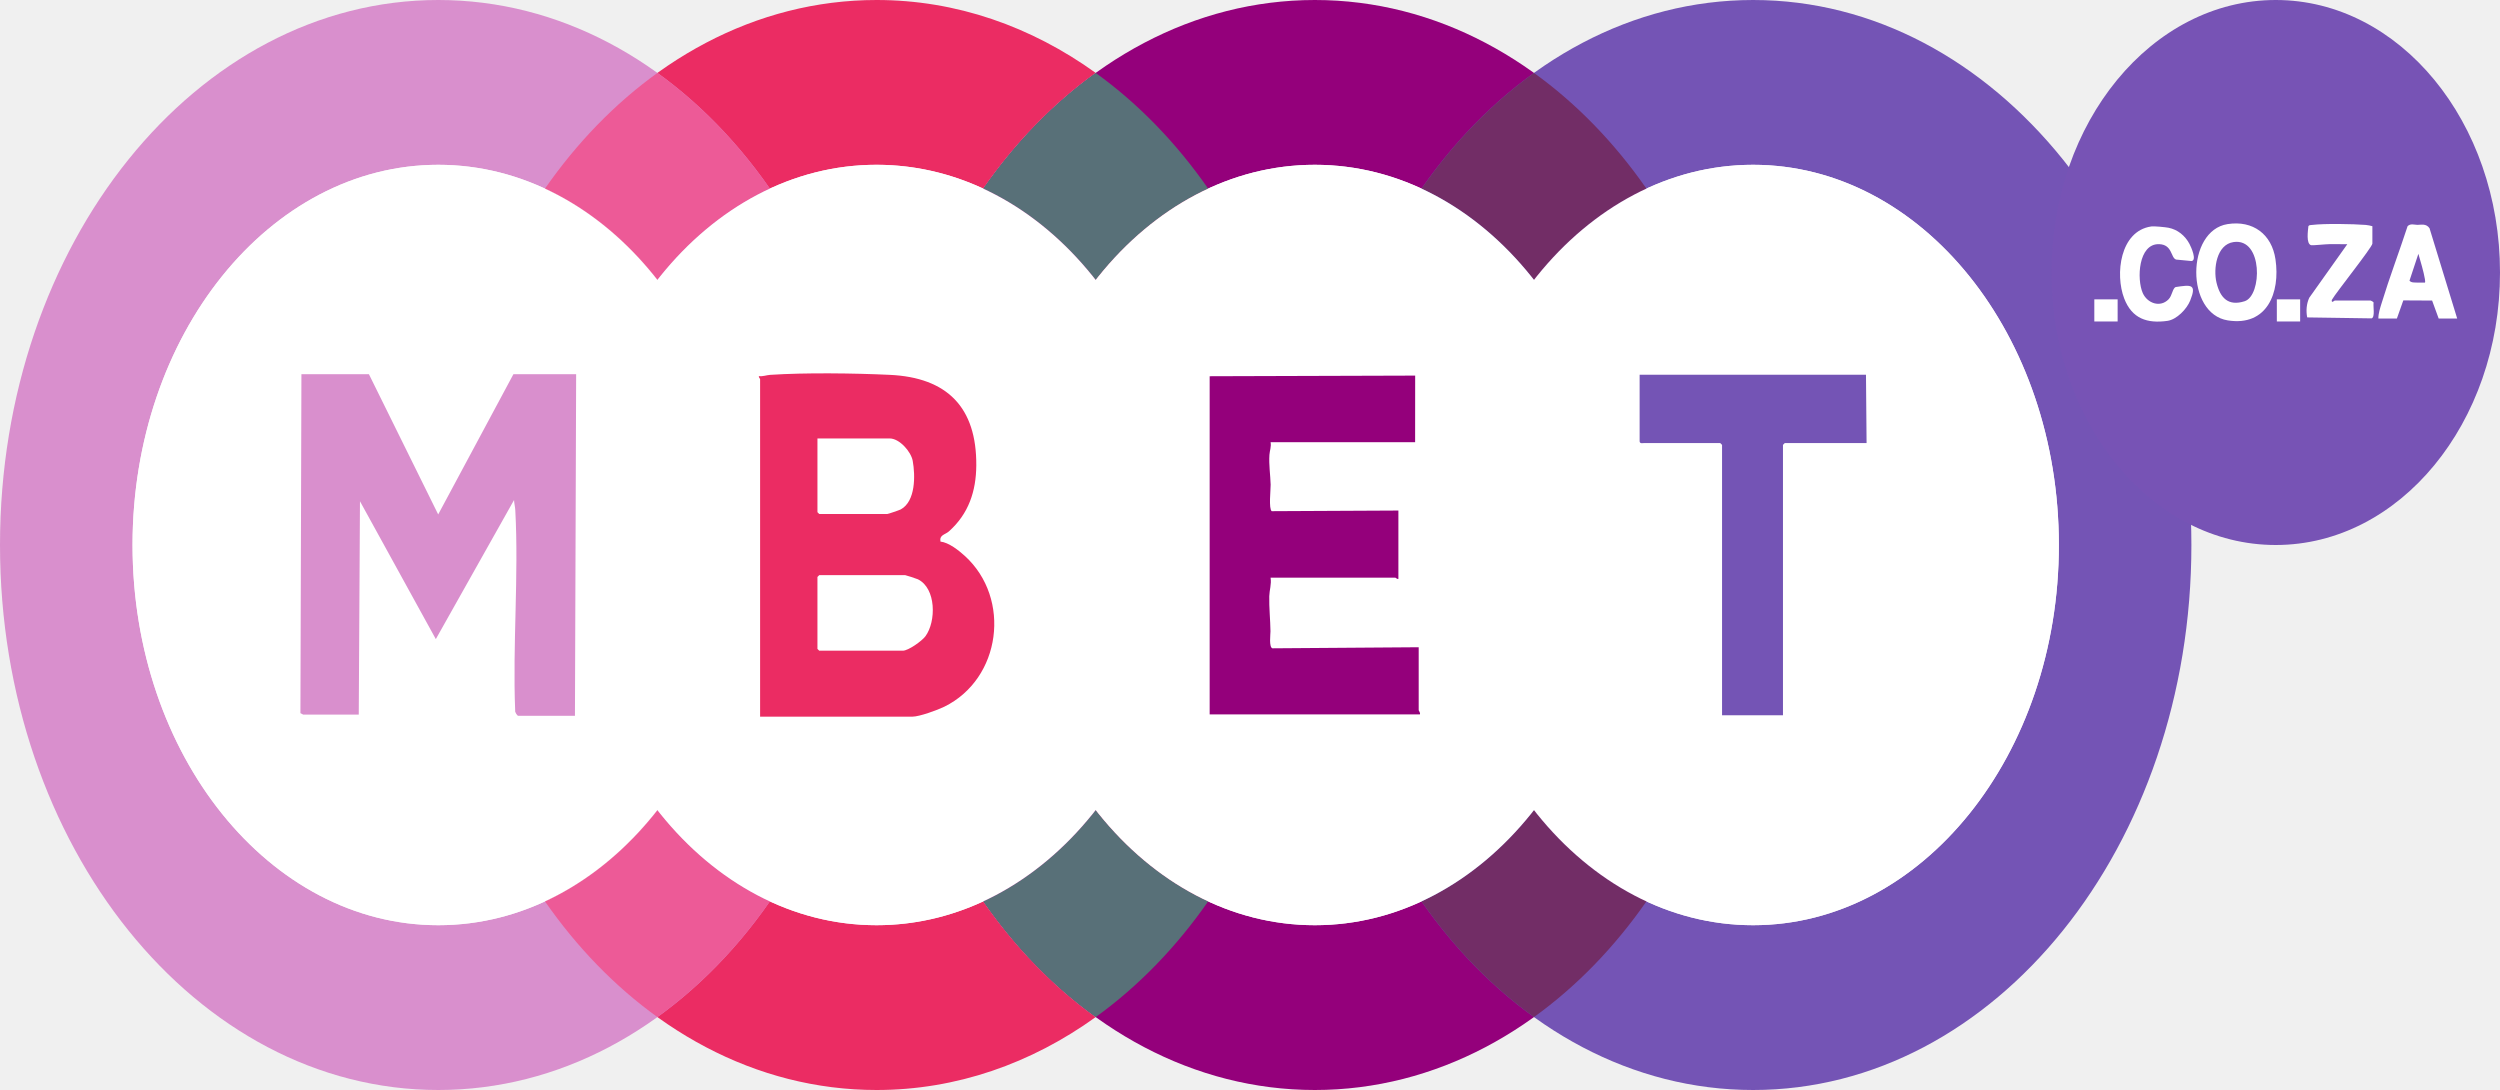
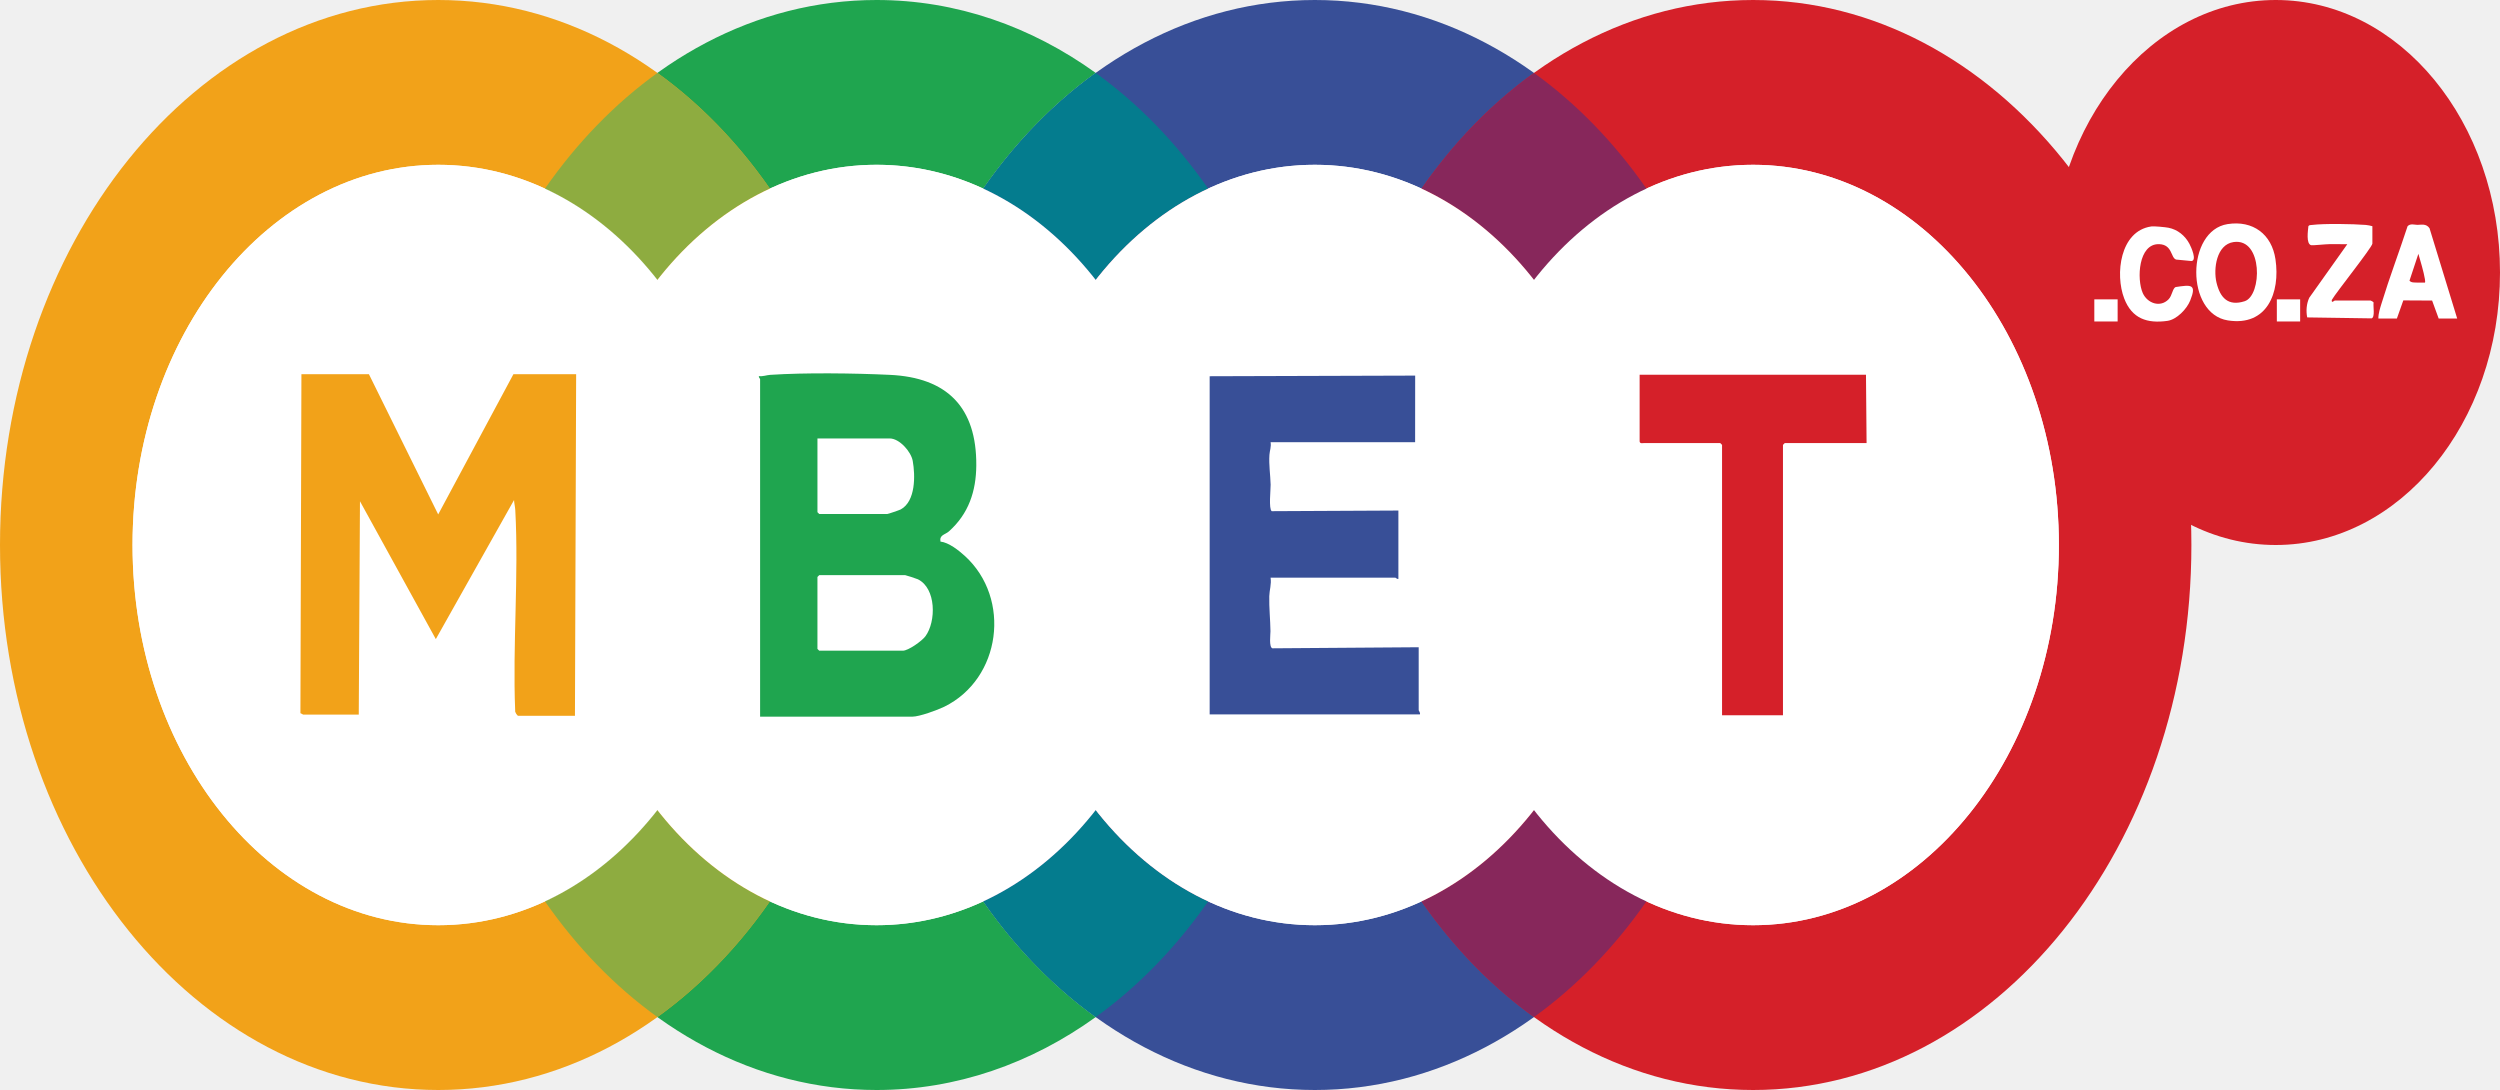
<svg xmlns="http://www.w3.org/2000/svg" width="250" height="109" viewBox="0 0 250 109" fill="none">
-   <path d="M131.484 0C107.278 0 87.655 24.4 87.655 54.5C87.655 84.6 107.278 109 131.483 109C155.688 109 175.311 84.6 175.311 54.5C175.311 24.4 155.689 0 131.484 0ZM131.484 92.52C114.598 92.52 100.909 75.498 100.909 54.5C100.909 33.502 114.598 16.48 131.484 16.48C148.37 16.48 162.059 33.502 162.059 54.5C162.059 75.498 148.37 92.52 131.484 92.52Z" fill="#94007B" />
+   <path d="M131.484 0C107.278 0 87.655 24.4 87.655 54.5C87.655 84.6 107.278 109 131.483 109C155.688 109 175.311 84.6 175.311 54.5C175.311 24.4 155.689 0 131.484 0ZM131.484 92.52C114.598 92.52 100.909 75.498 100.909 54.5C100.909 33.502 114.598 16.48 131.484 16.48C148.37 16.48 162.059 33.502 162.059 54.5C162.059 75.498 148.37 92.52 131.484 92.52Z" fill="#384F97" />
  <path d="M120.815 18.861C116.529 20.846 112.699 23.992 109.569 27.991C114.928 34.839 118.231 44.189 118.231 54.5C118.231 64.811 114.929 74.161 109.569 81.009C112.699 85.008 116.529 88.154 120.815 90.139C127.463 80.583 131.484 68.126 131.484 54.5C131.484 40.874 127.463 28.416 120.815 18.861Z" fill="#EB2C63" />
-   <path d="M98.325 90.139C95.003 91.676 91.409 92.519 87.656 92.519C70.77 92.519 57.081 75.497 57.081 54.499C57.081 33.501 70.77 16.478 87.656 16.478C91.408 16.478 95.003 17.321 98.325 18.859C101.518 14.268 105.318 10.348 109.57 7.29C103.124 2.654 95.64 0 87.656 0C63.45 0 43.828 24.4 43.828 54.5C43.828 84.6 63.45 109 87.656 109C95.639 109 103.123 106.346 109.57 101.709C105.32 98.65 101.519 94.73 98.325 90.14V90.139Z" fill="#EB2C63" />
-   <path d="M43.828 0C19.622 0 0 24.4 0 54.5C0 84.6 19.622 109 43.828 109C68.033 109 87.655 84.6 87.655 54.5C87.655 24.4 68.033 0 43.828 0ZM43.828 92.52C26.942 92.52 13.253 75.498 13.253 54.5C13.253 33.502 26.942 16.48 43.828 16.48C60.714 16.48 74.403 33.502 74.403 54.5C74.403 75.498 60.714 92.52 43.828 92.52Z" fill="#D98FCD" />
-   <path d="M65.742 27.991C68.872 23.992 72.702 20.846 76.987 18.861C73.793 14.271 69.994 10.35 65.742 7.292C61.492 10.351 57.691 14.271 54.497 18.861C58.782 20.846 62.612 23.992 65.742 27.991Z" fill="#ED5A97" />
-   <path d="M65.742 81.009C62.612 85.008 58.782 88.154 54.497 90.139C57.691 94.729 61.49 98.65 65.742 101.707C69.993 98.648 73.793 94.729 76.987 90.139C72.702 88.154 68.872 85.008 65.742 81.009Z" fill="#ED5A97" />
-   <path d="M109.569 27.991C112.699 23.992 116.529 20.846 120.815 18.861C117.62 14.271 113.821 10.35 109.569 7.292C105.319 10.351 101.519 14.271 98.324 18.861C102.61 20.846 106.44 23.992 109.569 27.991Z" fill="#587078" />
-   <path d="M109.569 81.009C106.44 85.008 102.61 88.154 98.324 90.139C101.519 94.729 105.318 98.65 109.569 101.707C113.82 98.648 117.62 94.729 120.815 90.139C116.529 88.154 112.699 85.008 109.569 81.009Z" fill="#587078" />
-   <path d="M175.312 0C151.107 0 131.484 24.4 131.484 54.5C131.484 84.6 151.107 109 175.312 109C199.517 109 219.14 84.6 219.14 54.5C219.14 24.4 199.517 0 175.312 0ZM175.312 92.52C158.426 92.52 144.737 75.498 144.737 54.5C144.737 33.502 158.426 16.48 175.312 16.48C192.198 16.48 205.887 33.502 205.887 54.5C205.887 75.498 192.198 92.52 175.312 92.52Z" fill="#7454B5" />
-   <path d="M153.398 81.009C150.268 85.008 146.438 88.154 142.152 90.139C145.347 94.729 149.146 98.65 153.398 101.707C157.648 98.648 161.448 94.729 164.643 90.139C160.357 88.154 156.527 85.008 153.398 81.009Z" fill="#722D66" />
-   <path d="M153.398 27.991C156.527 23.992 160.357 20.846 164.643 18.861C161.448 14.271 157.649 10.35 153.398 7.292C149.147 10.351 145.347 14.271 142.152 18.861C146.438 20.846 150.268 23.992 153.398 27.991Z" fill="#722D66" />
-   <path d="M227.575 54.5C239.96 54.5 250 42.3 250 27.25C250 12.2 239.96 0 227.575 0C215.19 0 205.15 12.2 205.15 27.25C205.15 42.3 215.19 54.5 227.575 54.5Z" fill="#7753B5" />
+   <path d="M98.325 90.139C95.003 91.676 91.409 92.519 87.656 92.519C70.77 92.519 57.081 75.497 57.081 54.499C57.081 33.501 70.77 16.478 87.656 16.478C91.408 16.478 95.003 17.321 98.325 18.859C101.518 14.268 105.318 10.348 109.57 7.29C103.124 2.654 95.64 0 87.656 0C63.45 0 43.828 24.4 43.828 54.5C43.828 84.6 63.45 109 87.656 109C95.639 109 103.123 106.346 109.57 101.709C105.32 98.65 101.519 94.73 98.325 90.14V90.139Z" fill="#1FA54F" />
+   <path d="M43.828 0C19.622 0 0 24.4 0 54.5C0 84.6 19.622 109 43.828 109C68.033 109 87.655 84.6 87.655 54.5C87.655 24.4 68.033 0 43.828 0ZM43.828 92.52C26.942 92.52 13.253 75.498 13.253 54.5C13.253 33.502 26.942 16.48 43.828 16.48C60.714 16.48 74.403 33.502 74.403 54.5C74.403 75.498 60.714 92.52 43.828 92.52Z" fill="#F2A219" />
+   <path d="M65.742 27.991C68.872 23.992 72.702 20.846 76.987 18.861C73.793 14.271 69.994 10.35 65.742 7.292C61.492 10.351 57.691 14.271 54.497 18.861C58.782 20.846 62.612 23.992 65.742 27.991Z" fill="#8EAC40" />
+   <path d="M65.742 81.009C62.612 85.008 58.782 88.154 54.497 90.139C57.691 94.729 61.49 98.65 65.742 101.707C69.993 98.648 73.793 94.729 76.987 90.139C72.702 88.154 68.872 85.008 65.742 81.009Z" fill="#8EAC40" />
+   <path d="M109.569 27.991C112.699 23.992 116.529 20.846 120.815 18.861C117.62 14.271 113.821 10.35 109.569 7.292C105.319 10.351 101.519 14.271 98.324 18.861C102.61 20.846 106.44 23.992 109.569 27.991Z" fill="#047C8E" />
+   <path d="M109.569 81.009C106.44 85.008 102.61 88.154 98.324 90.139C101.519 94.729 105.318 98.65 109.569 101.707C113.82 98.648 117.62 94.729 120.815 90.139C116.529 88.154 112.699 85.008 109.569 81.009Z" fill="#047C8E" />
+   <path d="M175.312 0C151.107 0 131.484 24.4 131.484 54.5C131.484 84.6 151.107 109 175.312 109C199.517 109 219.14 84.6 219.14 54.5C219.14 24.4 199.517 0 175.312 0ZM175.312 92.52C158.426 92.52 144.737 75.498 144.737 54.5C144.737 33.502 158.426 16.48 175.312 16.48C192.198 16.48 205.887 33.502 205.887 54.5C205.887 75.498 192.198 92.52 175.312 92.52Z" fill="#D52029" />
+   <path d="M153.398 81.009C150.268 85.008 146.438 88.154 142.152 90.139C145.347 94.729 149.146 98.65 153.398 101.707C157.648 98.648 161.448 94.729 164.643 90.139C160.357 88.154 156.527 85.008 153.398 81.009Z" fill="#87275B" />
+   <path d="M153.398 27.991C156.527 23.992 160.357 20.846 164.643 18.861C161.448 14.271 157.649 10.35 153.398 7.292C149.147 10.351 145.347 14.271 142.152 18.861C146.438 20.846 150.268 23.992 153.398 27.991Z" fill="#87275B" />
+   <path d="M227.575 54.5C239.96 54.5 250 42.3 250 27.25C250 12.2 239.96 0 227.575 0C215.19 0 205.15 12.2 205.15 27.25C205.15 42.3 215.19 54.5 227.575 54.5Z" fill="#D52029" />
  <path d="M43.828 92.52C60.714 92.52 74.403 75.498 74.403 54.5C74.403 33.502 60.714 16.48 43.828 16.48C26.942 16.48 13.253 33.502 13.253 54.5C13.253 75.498 26.942 92.52 43.828 92.52Z" fill="white" />
  <path d="M87.656 92.52C104.542 92.52 118.231 75.498 118.231 54.5C118.231 33.502 104.542 16.48 87.656 16.48C70.77 16.48 57.081 33.502 57.081 54.5C57.081 75.498 70.77 92.52 87.656 92.52Z" fill="white" />
  <path d="M131.484 92.52C148.37 92.52 162.059 75.498 162.059 54.5C162.059 33.502 148.37 16.48 131.484 16.48C114.598 16.48 100.909 33.502 100.909 54.5C100.909 75.498 114.598 92.52 131.484 92.52Z" fill="white" />
  <path d="M175.312 92.52C192.198 92.52 205.887 75.498 205.887 54.5C205.887 33.502 192.198 16.48 175.312 16.48C158.426 16.48 144.737 33.502 144.737 54.5C144.737 75.498 158.426 92.52 175.312 92.52Z" fill="white" />
-   <path d="M76.011 37.91C76.005 37.859 75.847 37.747 75.892 37.611C76.28 37.665 76.642 37.51 77.021 37.485C80.567 37.253 85.398 37.319 88.975 37.485C94.718 37.75 97.669 40.733 97.629 46.542C97.613 49.104 96.872 51.379 94.886 53.142C94.512 53.475 93.921 53.481 94.046 54.158C94.874 54.248 95.87 55.033 96.492 55.601C101.155 59.855 100.114 67.879 94.43 70.672C93.754 71.005 91.938 71.666 91.24 71.666H76.01V37.911L76.011 37.91ZM81.745 43.845V51.219L81.924 51.399H88.733C88.81 51.399 89.941 51.015 90.071 50.944C91.572 50.13 91.535 47.544 91.273 46.091C91.105 45.158 89.943 43.845 88.972 43.845H81.745ZM81.923 57.516L81.744 57.696V64.89L81.923 65.07H90.285C90.826 65.07 92.193 64.103 92.546 63.622C93.627 62.149 93.629 58.825 91.785 57.927C91.652 57.862 90.59 57.516 90.523 57.516H81.922H81.923Z" fill="#EB2C63" />
-   <path d="M120.966 37.624L141.517 37.56L141.512 44.22H127.058C127.141 44.66 126.971 45.071 126.943 45.48C126.874 46.478 127.04 47.49 127.063 48.47C127.074 48.94 126.853 50.9 127.173 51.118L139.839 51.054V57.889C139.71 57.933 139.577 57.769 139.54 57.769H127.058C127.162 58.402 126.941 59.029 126.927 59.627C126.9 60.73 127.033 62.013 127.047 63.118C127.051 63.416 126.875 64.739 127.247 64.831L141.869 64.724V71.019C141.869 71.079 142.058 71.272 141.989 71.44H120.966V37.624Z" fill="#94007B" />
-   <path d="M186.659 44.307H178.477L178.297 44.487V71.527H172.205V44.487L172.026 44.307H164.381C164.313 44.307 163.963 44.395 163.963 44.127V37.472H186.598L186.658 44.307H186.659Z" fill="#7454B5" />
+   <path d="M76.011 37.91C76.005 37.859 75.847 37.747 75.892 37.611C76.28 37.665 76.642 37.51 77.021 37.485C80.567 37.253 85.398 37.319 88.975 37.485C94.718 37.75 97.669 40.733 97.629 46.542C97.613 49.104 96.872 51.379 94.886 53.142C94.512 53.475 93.921 53.481 94.046 54.158C94.874 54.248 95.87 55.033 96.492 55.601C101.155 59.855 100.114 67.879 94.43 70.672C93.754 71.005 91.938 71.666 91.24 71.666H76.01V37.911L76.011 37.91ZM81.745 43.845V51.219L81.924 51.399H88.733C88.81 51.399 89.941 51.015 90.071 50.944C91.572 50.13 91.535 47.544 91.273 46.091C91.105 45.158 89.943 43.845 88.972 43.845H81.745ZM81.923 57.516L81.744 57.696V64.89L81.923 65.07H90.285C90.826 65.07 92.193 64.103 92.546 63.622C93.627 62.149 93.629 58.825 91.785 57.927C91.652 57.862 90.59 57.516 90.523 57.516H81.922H81.923Z" fill="#1FA54F" />
+   <path d="M120.966 37.624L141.517 37.56L141.512 44.22H127.058C127.141 44.66 126.971 45.071 126.943 45.48C126.874 46.478 127.04 47.49 127.063 48.47C127.074 48.94 126.853 50.9 127.173 51.118L139.839 51.054V57.889C139.71 57.933 139.577 57.769 139.54 57.769H127.058C127.162 58.402 126.941 59.029 126.927 59.627C126.9 60.73 127.033 62.013 127.047 63.118C127.051 63.416 126.875 64.739 127.247 64.831L141.869 64.724V71.019C141.869 71.079 142.058 71.272 141.989 71.44H120.966V37.624Z" fill="#384F97" />
+   <path d="M186.659 44.307H178.477L178.297 44.487V71.527H172.205V44.487L172.026 44.307H164.381C164.313 44.307 163.963 44.395 163.963 44.127V37.472H186.598L186.658 44.307H186.659Z" fill="#D52029" />
  <path d="M222.755 22.41C225.287 22.01 227.176 23.416 227.548 25.933C228.043 29.282 226.702 32.66 222.78 32.04C218.554 31.371 218.607 23.065 222.755 22.41ZM223.354 24.206C221.646 24.456 221.323 26.886 221.65 28.258C222.015 29.785 222.819 30.651 224.466 30.122C226.212 29.563 226.313 23.772 223.354 24.206Z" fill="white" />
  <path d="M245.719 31.855H243.868L243.211 30.056L240.331 30.04L239.688 31.855H237.837C237.832 31.337 238.011 30.811 238.161 30.322C238.948 27.74 239.922 25.183 240.759 22.619C241.046 22.323 241.444 22.482 241.732 22.485C242.13 22.488 242.611 22.331 242.952 22.822L245.719 31.855ZM242.494 28.257C242.618 28.124 242.168 26.518 242.077 26.219C241.991 25.936 241.838 25.381 241.838 25.381L240.949 28.067C241.129 28.284 241.434 28.244 241.733 28.259C242.003 28.271 242.226 28.259 242.495 28.259L242.494 28.257Z" fill="white" />
  <path d="M237.238 22.621V24.359C237.238 24.707 233.593 29.259 233.177 29.997C233.131 30.377 233.425 30.055 233.475 30.055H237.059C237.092 30.055 237.337 30.178 237.361 30.257C237.292 30.6 237.531 31.716 237.162 31.837L230.72 31.741C230.591 31.096 230.646 30.371 230.927 29.774L234.73 24.419C234.73 24.419 233.569 24.419 233.003 24.413C232.628 24.41 231.253 24.559 231.114 24.521C230.588 24.382 230.798 23.044 230.841 22.611C230.926 22.489 231.073 22.509 231.201 22.494C232.437 22.341 235.301 22.392 236.587 22.494C236.816 22.512 237.019 22.565 237.238 22.62V22.621Z" fill="white" />
  <path d="M215.114 22.644C215.396 22.602 216.546 22.715 216.843 22.774C217.767 22.956 218.496 23.555 218.943 24.382C219.124 24.72 219.714 26.051 219.145 26.104L217.613 25.957C217.061 25.791 217.261 24.459 215.913 24.416C213.829 24.349 213.661 27.919 214.276 29.306C214.725 30.318 216.011 30.8 216.861 29.926C217.223 29.552 217.247 28.856 217.557 28.706C219.11 28.474 219.693 28.384 219.02 30.057C218.68 30.904 217.675 31.954 216.741 32.087C214.717 32.372 213.197 31.863 212.421 29.85C211.492 27.436 211.995 23.108 215.113 22.648L215.114 22.644Z" fill="white" />
  <path d="M211.763 29.936H209.432V32.148H211.763V29.936Z" fill="white" />
  <path d="M230.015 29.936H227.684V32.148H230.015V29.936Z" fill="white" />
-   <path d="M57.615 37.419L57.495 71.581H51.821C51.725 71.581 51.47 71.2 51.517 71.048C51.254 64.459 51.886 57.573 51.529 51.019C51.51 50.67 51.421 50.35 51.403 50.005L43.582 63.91L35.997 50.125L35.876 71.461H30.322C30.279 71.461 30.128 71.339 30.042 71.321L30.142 37.418H36.891L43.819 51.443L51.343 37.418H57.614L57.615 37.419Z" fill="#D98FCD" />
+   <path d="M57.615 37.419L57.495 71.581H51.821C51.725 71.581 51.47 71.2 51.517 71.048C51.254 64.459 51.886 57.573 51.529 51.019C51.51 50.67 51.421 50.35 51.403 50.005L43.582 63.91L35.997 50.125L35.876 71.461H30.322C30.279 71.461 30.128 71.339 30.042 71.321L30.142 37.418H36.891L43.819 51.443L51.343 37.418H57.614L57.615 37.419Z" fill="#F2A219" />
</svg>
